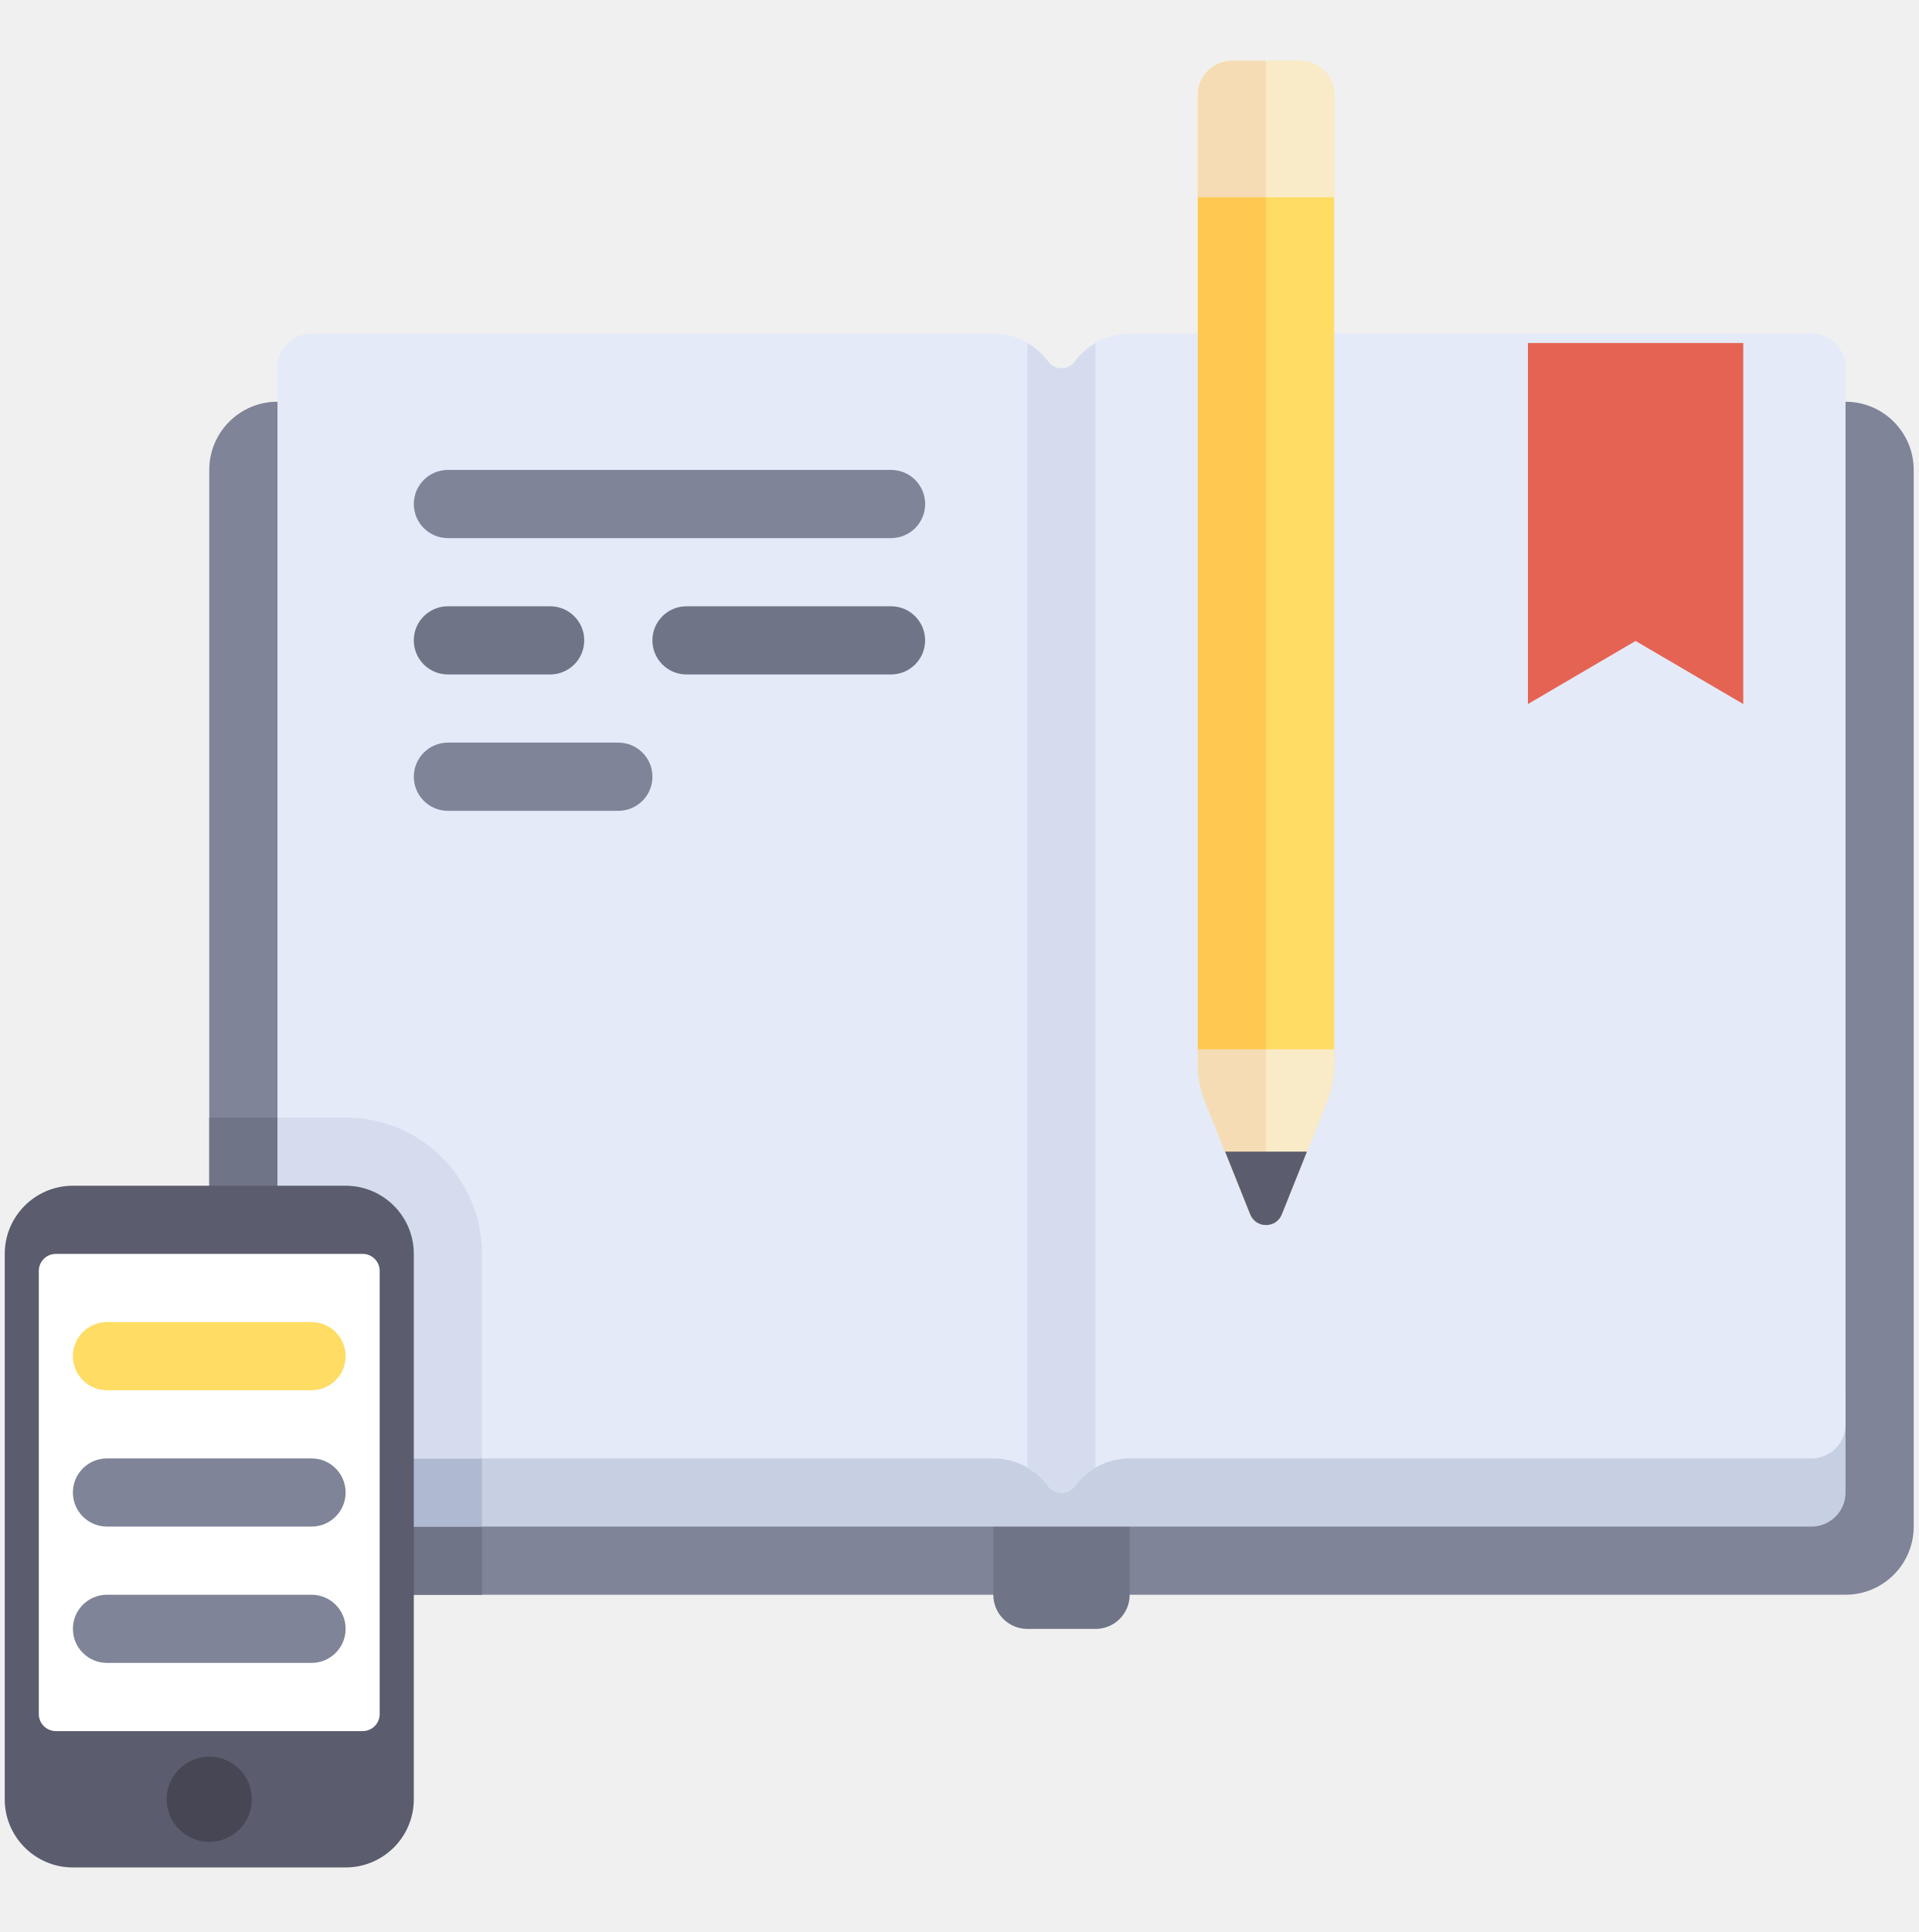
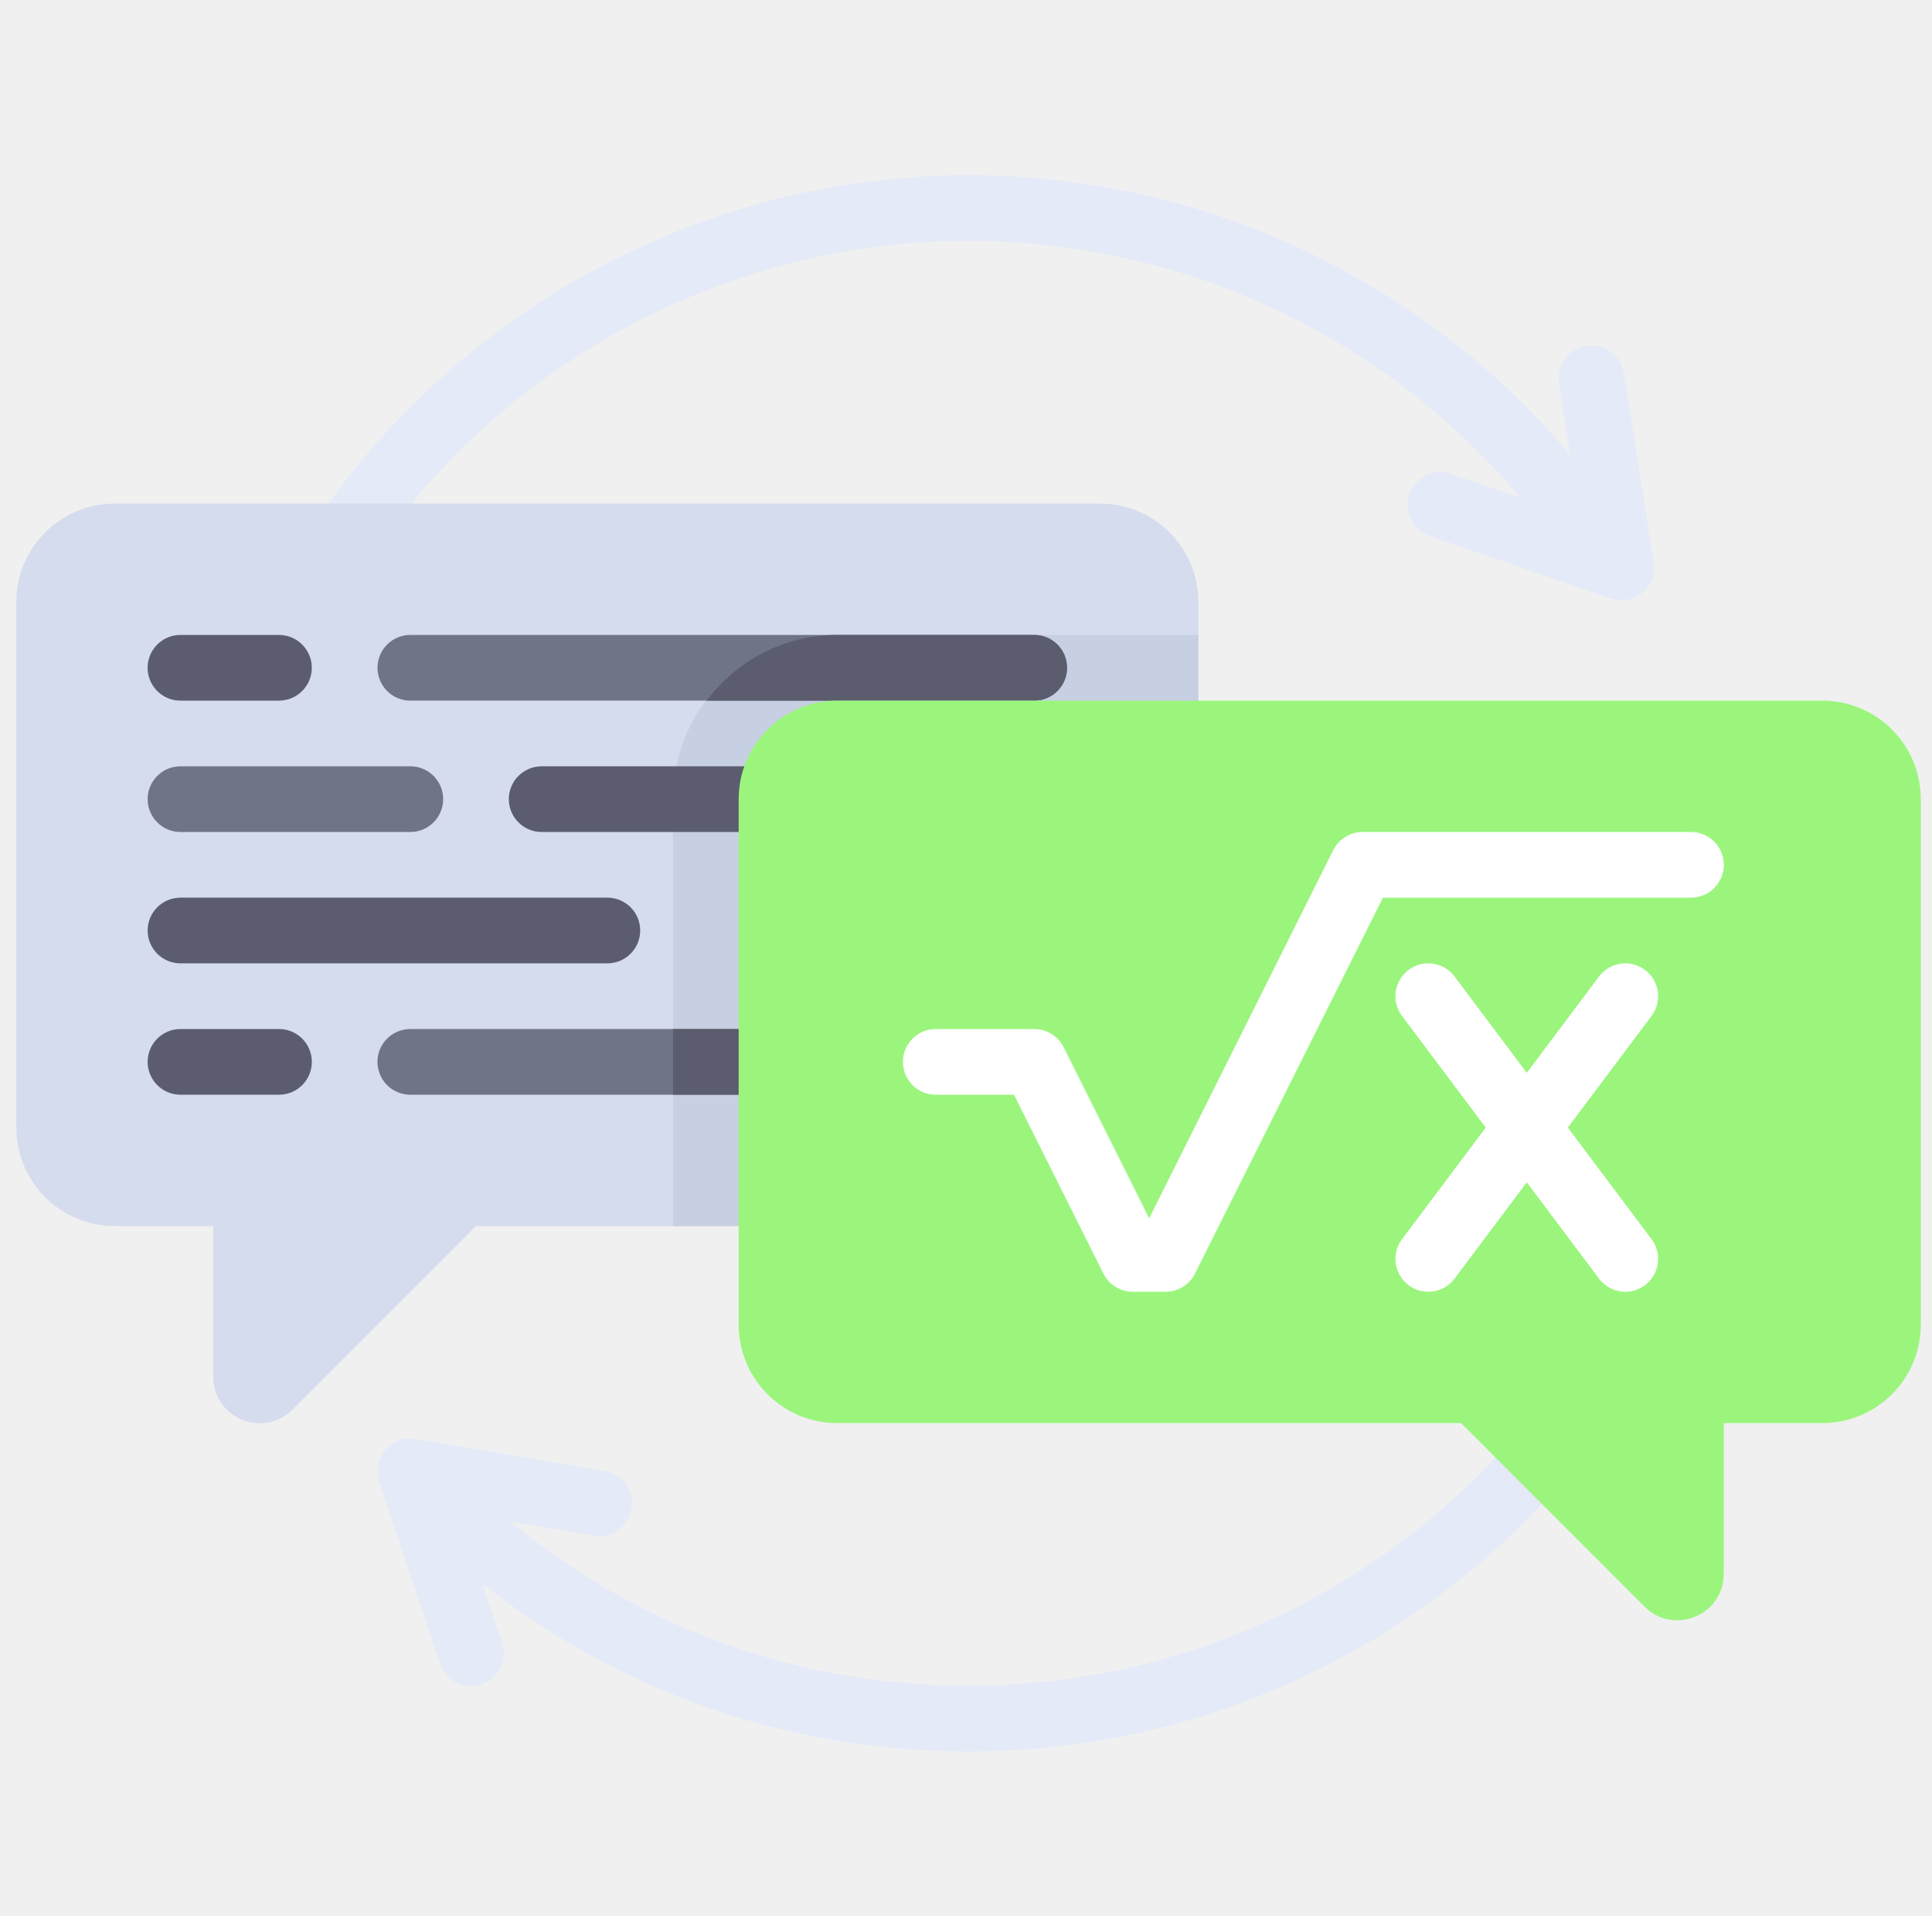
- <svg xmlns="http://www.w3.org/2000/svg" width="140" height="141" viewBox="0 0 140 141" fill="none">
-   <g clip-path="url(#clip0_3966_9195)">
-     <path d="M134.679 116.386H20.247C17.499 116.386 15.271 114.159 15.271 111.411V34.294C15.271 31.546 17.499 29.318 20.247 29.318H134.679C137.427 29.318 139.654 31.546 139.654 34.294V111.411C139.654 114.159 137.427 116.386 134.679 116.386Z" fill="#7F8499" />
-     <path d="M25.222 81.566H15.271V111.418C15.271 114.165 17.499 116.393 20.247 116.393H35.173V91.516C35.173 86.021 30.718 81.566 25.222 81.566Z" fill="#707487" />
-     <path d="M79.951 118.88H74.976C73.602 118.88 72.488 117.766 72.488 116.393V108.929H82.439V116.393C82.439 117.766 81.325 118.88 79.951 118.88Z" fill="#707487" />
-     <path d="M22.736 111.414H132.193C133.566 111.414 134.68 110.3 134.68 108.926V101.463H20.248V108.926C20.248 110.3 21.362 111.414 22.736 111.414Z" fill="#C7CFE2" />
-     <path d="M35.174 101.463H20.248V111.414H35.174V101.463Z" fill="#AFB9D2" />
-     <path d="M82.439 24.347C80.791 24.347 79.329 25.149 78.424 26.384C77.965 27.009 76.962 27.009 76.504 26.384C75.598 25.149 74.137 24.347 72.489 24.347H22.736C21.362 24.347 20.248 25.461 20.248 26.835V103.952C20.248 105.326 21.362 106.44 22.736 106.44H72.489C74.137 106.44 75.599 107.242 76.504 108.477C76.963 109.102 77.966 109.102 78.424 108.477C79.329 107.242 80.791 106.44 82.439 106.44H132.193C133.566 106.44 134.68 105.326 134.68 103.952V26.835C134.68 25.461 133.566 24.347 132.193 24.347H82.439Z" fill="#E4EAF8" />
-     <path d="M25.221 81.562H20.246V103.951C20.246 105.325 21.36 106.439 22.734 106.439H35.172V91.513C35.172 86.018 30.717 81.562 25.221 81.562Z" fill="#D5DCED" />
-     <path d="M79.95 25.039C79.351 25.387 78.829 25.855 78.421 26.409C77.953 27.043 76.971 27.043 76.504 26.409C76.095 25.854 75.573 25.387 74.975 25.039V107.132C75.569 107.478 76.097 107.926 76.502 108.478C76.961 109.103 77.964 109.103 78.422 108.478C78.827 107.926 79.356 107.478 79.95 107.132L79.95 25.039Z" fill="#D5DCED" />
-     <path d="M5.321 136.289H25.222C27.97 136.289 30.198 134.062 30.198 131.314V91.511C30.198 88.764 27.97 86.536 25.222 86.536H5.321C2.573 86.536 0.346 88.764 0.346 91.511V131.314C0.346 134.062 2.573 136.289 5.321 136.289Z" fill="#5B5D6E" />
-     <path d="M26.465 126.338H4.076C3.389 126.338 2.832 125.781 2.832 125.094V92.754C2.832 92.067 3.389 91.511 4.076 91.511H26.465C27.152 91.511 27.708 92.068 27.708 92.754V125.094C27.708 125.781 27.152 126.338 26.465 126.338Z" fill="white" />
-     <path d="M22.734 121.361H7.808C6.433 121.361 5.32 120.247 5.32 118.873C5.32 117.5 6.433 116.386 7.808 116.386H22.734C24.109 116.386 25.222 117.5 25.222 118.873C25.222 120.247 24.109 121.361 22.734 121.361Z" fill="#7F8499" />
-     <path d="M22.734 111.412H7.808C6.433 111.412 5.32 110.298 5.32 108.924C5.32 107.55 6.433 106.437 7.808 106.437H22.734C24.109 106.437 25.222 107.55 25.222 108.924C25.222 110.298 24.109 111.412 22.734 111.412Z" fill="#7F8499" />
-     <path d="M22.734 101.462H7.808C6.433 101.462 5.32 100.349 5.32 98.975C5.32 97.601 6.433 96.487 7.808 96.487H22.734C24.109 96.487 25.222 97.601 25.222 98.975C25.222 100.349 24.109 101.462 22.734 101.462Z" fill="#FFDC64" />
-     <path d="M96.827 80.408L93.541 88.625C93.123 89.667 91.648 89.667 91.231 88.625L87.944 80.408C87.591 79.526 87.41 78.586 87.41 77.636V6.932C87.41 5.558 88.524 4.444 89.898 4.444H94.873C96.247 4.444 97.361 5.558 97.361 6.932V77.636C97.361 78.586 97.18 79.527 96.827 80.408Z" fill="#FFDC64" />
-     <path d="M65.026 39.272H32.687C31.312 39.272 30.199 38.158 30.199 36.784C30.199 35.41 31.312 34.296 32.687 34.296H65.026C66.401 34.296 67.514 35.41 67.514 36.784C67.514 38.158 66.401 39.272 65.026 39.272Z" fill="#7F8499" />
-     <path d="M65.023 49.222H50.097C48.722 49.222 47.609 48.108 47.609 46.734C47.609 45.361 48.722 44.247 50.097 44.247H65.023C66.398 44.247 67.511 45.361 67.511 46.734C67.511 48.108 66.398 49.222 65.023 49.222Z" fill="#707487" />
-     <path d="M40.148 49.222H32.685C31.31 49.222 30.197 48.108 30.197 46.734C30.197 45.361 31.31 44.247 32.685 44.247H40.148C41.523 44.247 42.636 45.361 42.636 46.734C42.636 48.108 41.523 49.222 40.148 49.222Z" fill="#707487" />
-     <path d="M45.125 59.174H32.687C31.312 59.174 30.199 58.06 30.199 56.686C30.199 55.312 31.312 54.198 32.687 54.198H45.125C46.5 54.198 47.613 55.312 47.613 56.686C47.613 58.06 46.5 59.174 45.125 59.174Z" fill="#7F8499" />
-     <path d="M93.544 88.624L96.831 80.407C97.183 79.526 97.365 78.585 97.365 77.635V76.585H87.414V77.636C87.414 78.585 87.595 79.526 87.948 80.408L91.234 88.624C91.651 89.667 93.127 89.667 93.544 88.624Z" fill="#FAEBC8" />
-     <path d="M97.365 14.395H87.414V6.932C87.414 5.558 88.528 4.444 89.902 4.444H94.877C96.251 4.444 97.365 5.558 97.365 6.932V14.395H97.365Z" fill="#FAEBC8" />
-     <path d="M92.389 14.395H87.414V76.586H92.389V14.395Z" fill="#FFC850" />
-     <path d="M92.389 14.395H87.414V6.932C87.414 5.558 88.528 4.444 89.902 4.444H92.389V14.395Z" fill="#F5DCB4" />
-     <path d="M87.414 76.585V77.636C87.414 78.585 87.595 79.526 87.948 80.408L91.234 88.624C91.443 89.145 91.916 89.406 92.389 89.406V76.585H87.414Z" fill="#F5DCB4" />
-     <path d="M89.404 84.049L91.235 88.625C91.652 89.667 93.127 89.667 93.544 88.625L95.375 84.049H89.404Z" fill="#5B5D6E" />
-     <path d="M15.272 134.422C16.989 134.422 18.381 133.03 18.381 131.312C18.381 129.595 16.989 128.203 15.272 128.203C13.554 128.203 12.162 129.595 12.162 131.312C12.162 133.03 13.554 134.422 15.272 134.422Z" fill="#464655" />
-     <path d="M127.216 51.382L119.359 46.778L111.502 51.382V25.034H127.216V51.382Z" fill="#E56353" />
+ <svg xmlns="http://www.w3.org/2000/svg" width="117" height="116" viewBox="0 0 117 116" fill="none">
+   <g clip-path="url(#clip0_4603_26162)">
+     <path d="M100.148 34.051L98.336 22.598C98.167 21.514 97.152 20.778 96.062 20.945C94.977 21.117 94.237 22.135 94.41 23.22L95.093 27.542C86.067 16.868 72.783 10.608 58.653 10.608C41.535 10.608 25.634 19.857 17.154 34.748L20.611 36.715C28.384 23.065 42.96 14.585 58.653 14.585C71.623 14.585 83.816 20.34 92.09 30.149L87.877 28.692C86.838 28.336 85.708 28.884 85.347 29.922C84.988 30.96 85.539 32.092 86.576 32.452L97.534 36.241C97.748 36.314 97.968 36.35 98.185 36.35C98.645 36.35 99.1 36.19 99.463 35.886C99.996 35.437 100.259 34.74 100.148 34.051Z" fill="#E4EAF8" />
+     <path d="M94.749 83.06C86.573 94.97 73.081 102.08 58.654 102.08C48.384 102.08 38.712 98.568 30.913 92.137L35.949 92.989C37.033 93.177 38.058 92.444 38.243 91.361C38.425 90.278 37.697 89.252 36.614 89.068L25.182 87.133C24.494 87.012 23.793 87.269 23.339 87.8C22.884 88.331 22.743 89.061 22.964 89.724L26.636 100.722C26.914 101.554 27.688 102.081 28.522 102.081C28.729 102.081 28.943 102.047 29.151 101.978C30.194 101.63 30.755 100.503 30.407 99.462L29.216 95.894C37.577 102.481 47.814 106.058 58.654 106.058C74.392 106.058 89.112 98.302 98.027 85.311L94.749 83.06Z" fill="#E4EAF8" />
+     <path d="M6.952 30.493H66.608C69.902 30.493 72.573 33.164 72.573 36.459V68.275C72.573 71.57 69.902 74.241 66.608 74.241H28.826L17.713 85.353C15.943 87.123 12.917 85.87 12.917 83.367V74.241H6.952C3.657 74.241 0.986 71.57 0.986 68.275V36.459C0.986 33.164 3.657 30.493 6.952 30.493Z" fill="#D5DCED" />
+     <path d="M40.758 74.241H66.609C69.903 74.241 72.574 71.57 72.574 68.275V38.447H50.7C45.209 38.447 40.758 42.899 40.758 48.39V74.241Z" fill="#C7CFE2" />
+     <path d="M16.894 42.425H10.928C9.829 42.425 8.939 41.534 8.939 40.436C8.939 39.338 9.829 38.447 10.928 38.447H16.894C17.993 38.447 18.882 39.338 18.882 40.436C18.882 41.534 17.993 42.425 16.894 42.425Z" fill="#5B5D6E" />
+     <path d="M62.632 42.424H24.85C23.751 42.424 22.861 41.534 22.861 40.436C22.861 39.337 23.751 38.447 24.85 38.447H62.632C63.731 38.447 64.621 39.337 64.621 40.436C64.621 41.534 63.731 42.424 62.632 42.424Z" fill="#707487" />
+     <path d="M24.85 50.379H10.93C9.831 50.379 8.941 49.488 8.941 48.39C8.941 47.292 9.831 46.401 10.93 46.401H24.85C25.949 46.401 26.838 47.292 26.838 48.39C26.838 49.488 25.949 50.379 24.85 50.379Z" fill="#707487" />
+     <path d="M32.803 46.401C31.704 46.401 30.814 47.292 30.814 48.39C30.814 49.488 31.704 50.379 32.803 50.379H48.711V46.402H32.803V46.401Z" fill="#5B5D6E" />
+     <path d="M36.781 58.333H10.93C9.831 58.333 8.941 57.442 8.941 56.344C8.941 55.246 9.831 54.355 10.93 54.355H36.781C37.88 54.355 38.77 55.246 38.77 56.344C38.77 57.442 37.88 58.333 36.781 58.333Z" fill="#5B5D6E" />
+     <path d="M16.896 66.287H10.93C9.831 66.287 8.941 65.396 8.941 64.298C8.941 63.2 9.831 62.309 10.93 62.309H16.896C17.995 62.309 18.884 63.2 18.884 64.298C18.884 65.396 17.995 66.287 16.896 66.287Z" fill="#5B5D6E" />
+     <path d="M24.848 62.31C23.749 62.31 22.859 63.2 22.859 64.298C22.859 65.397 23.749 66.287 24.848 66.287H48.71V62.31H24.848V62.31Z" fill="#707487" />
+     <path d="M42.789 42.425H62.629C63.728 42.425 64.618 41.534 64.618 40.436C64.618 39.338 63.729 38.447 62.629 38.447H50.698C47.456 38.447 44.604 40.023 42.789 42.425Z" fill="#5B5D6E" />
+     <path d="M48.71 62.31H40.756V66.287H48.71V62.31Z" fill="#5B5D6E" />
+     <path d="M110.356 42.425H50.7C47.405 42.425 44.734 45.096 44.734 48.39V80.207C44.734 83.501 47.405 86.172 50.7 86.172H88.482L99.594 97.285C101.364 99.055 104.39 97.801 104.39 95.298V86.172H110.356C113.651 86.172 116.321 83.501 116.321 80.207V48.39C116.321 45.096 113.65 42.425 110.356 42.425Z" fill="#9BF57D" />
+     <path d="M99.618 58.731C98.743 58.07 97.494 58.252 96.836 59.128L92.46 64.962L88.085 59.128C87.427 58.25 86.178 58.068 85.302 58.731C84.423 59.389 84.244 60.636 84.904 61.515L89.975 68.276L84.904 75.037C84.244 75.915 84.423 77.162 85.303 77.82C85.66 78.089 86.077 78.219 86.493 78.219C87.099 78.219 87.695 77.944 88.085 77.423L92.46 71.59L96.836 77.423C97.226 77.944 97.822 78.219 98.428 78.219C98.844 78.219 99.261 78.089 99.618 77.82C100.498 77.162 100.677 75.915 100.017 75.037L94.946 68.276L100.016 61.515C100.677 60.636 100.498 59.389 99.618 58.731Z" fill="white" />
+     <path d="M102.404 50.379H82.519C81.766 50.379 81.078 50.804 80.74 51.478L69.594 73.772L64.413 63.409C64.075 62.735 63.387 62.31 62.634 62.31H56.668C55.569 62.31 54.68 63.2 54.68 64.299C54.68 65.397 55.569 66.287 56.668 66.287H61.405L66.821 77.119C67.159 77.793 67.846 78.218 68.599 78.218H70.588C71.341 78.218 72.029 77.793 72.367 77.119L83.748 54.356H102.404C103.503 54.356 104.393 53.465 104.393 52.367C104.393 51.269 103.503 50.379 102.404 50.379Z" fill="white" />
  </g>
  <defs>
-     <clipPath id="clip0_3966_9195">
-       <rect width="139.309" height="139.309" fill="white" transform="translate(0.345703 0.712891)" />
+     <clipPath id="clip0_4603_26162">
+       <rect width="115.334" height="115.334" fill="white" transform="translate(0.988281 0.665527)" />
    </clipPath>
  </defs>
</svg>
